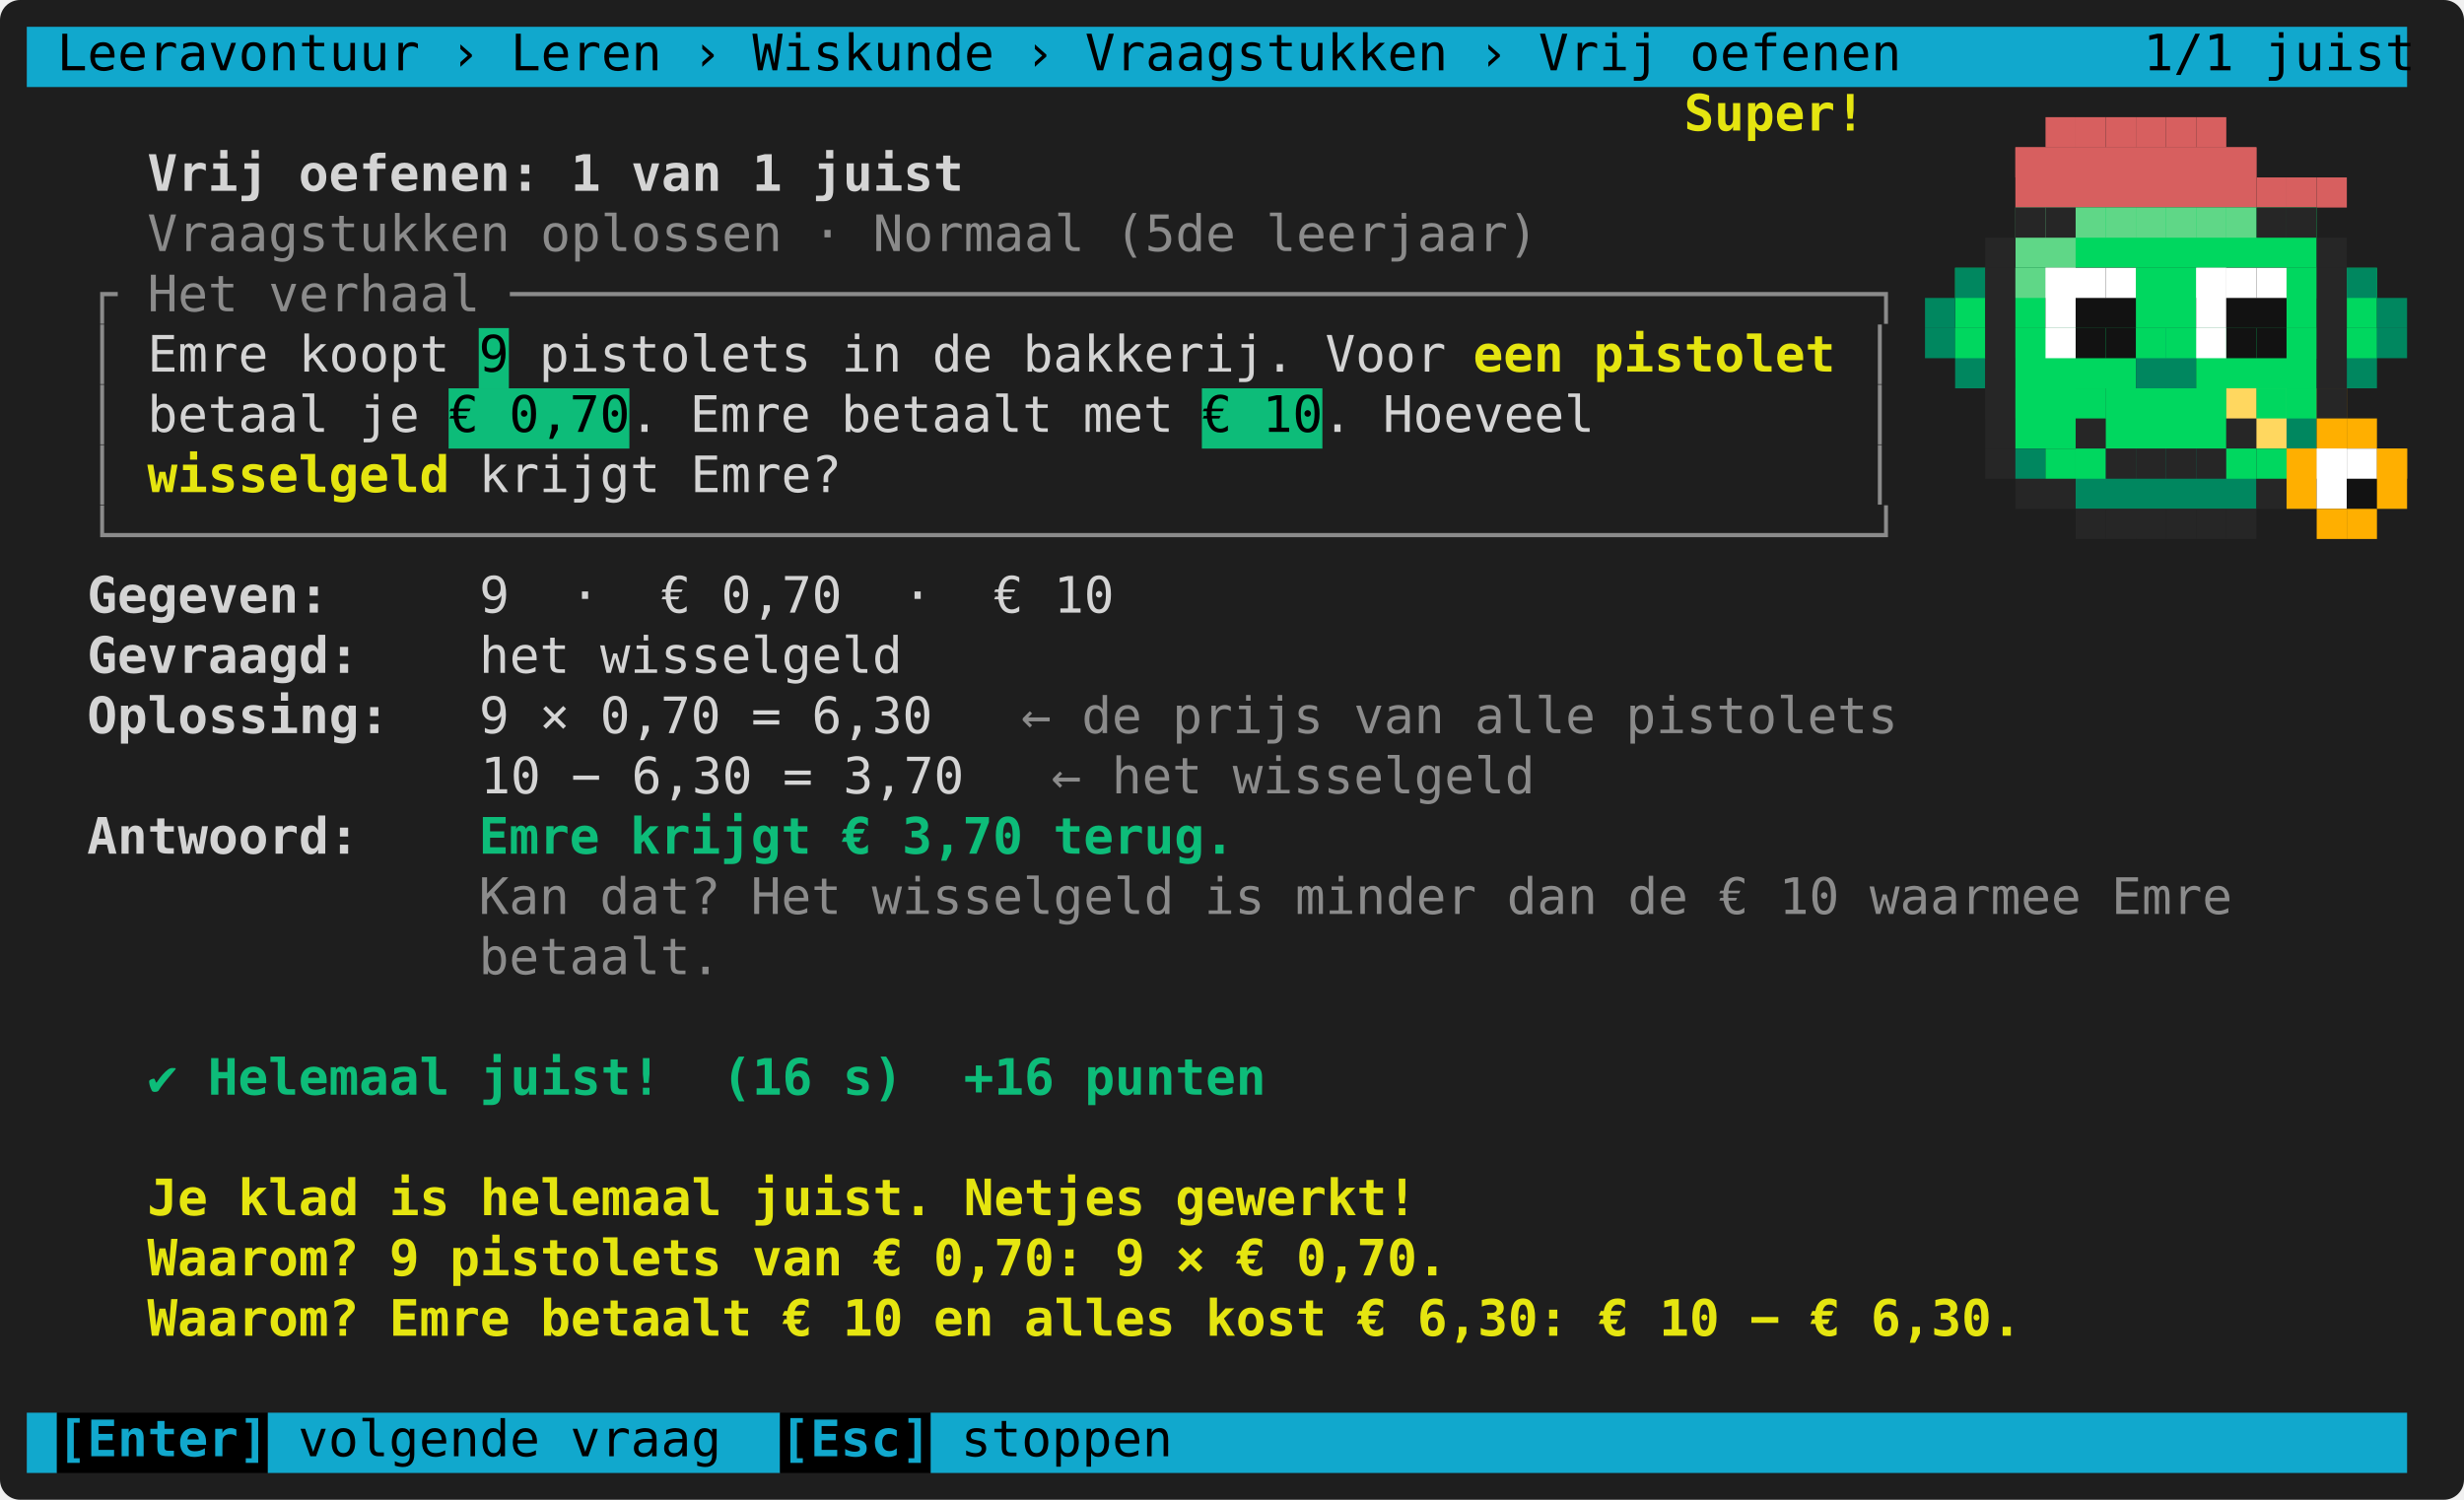
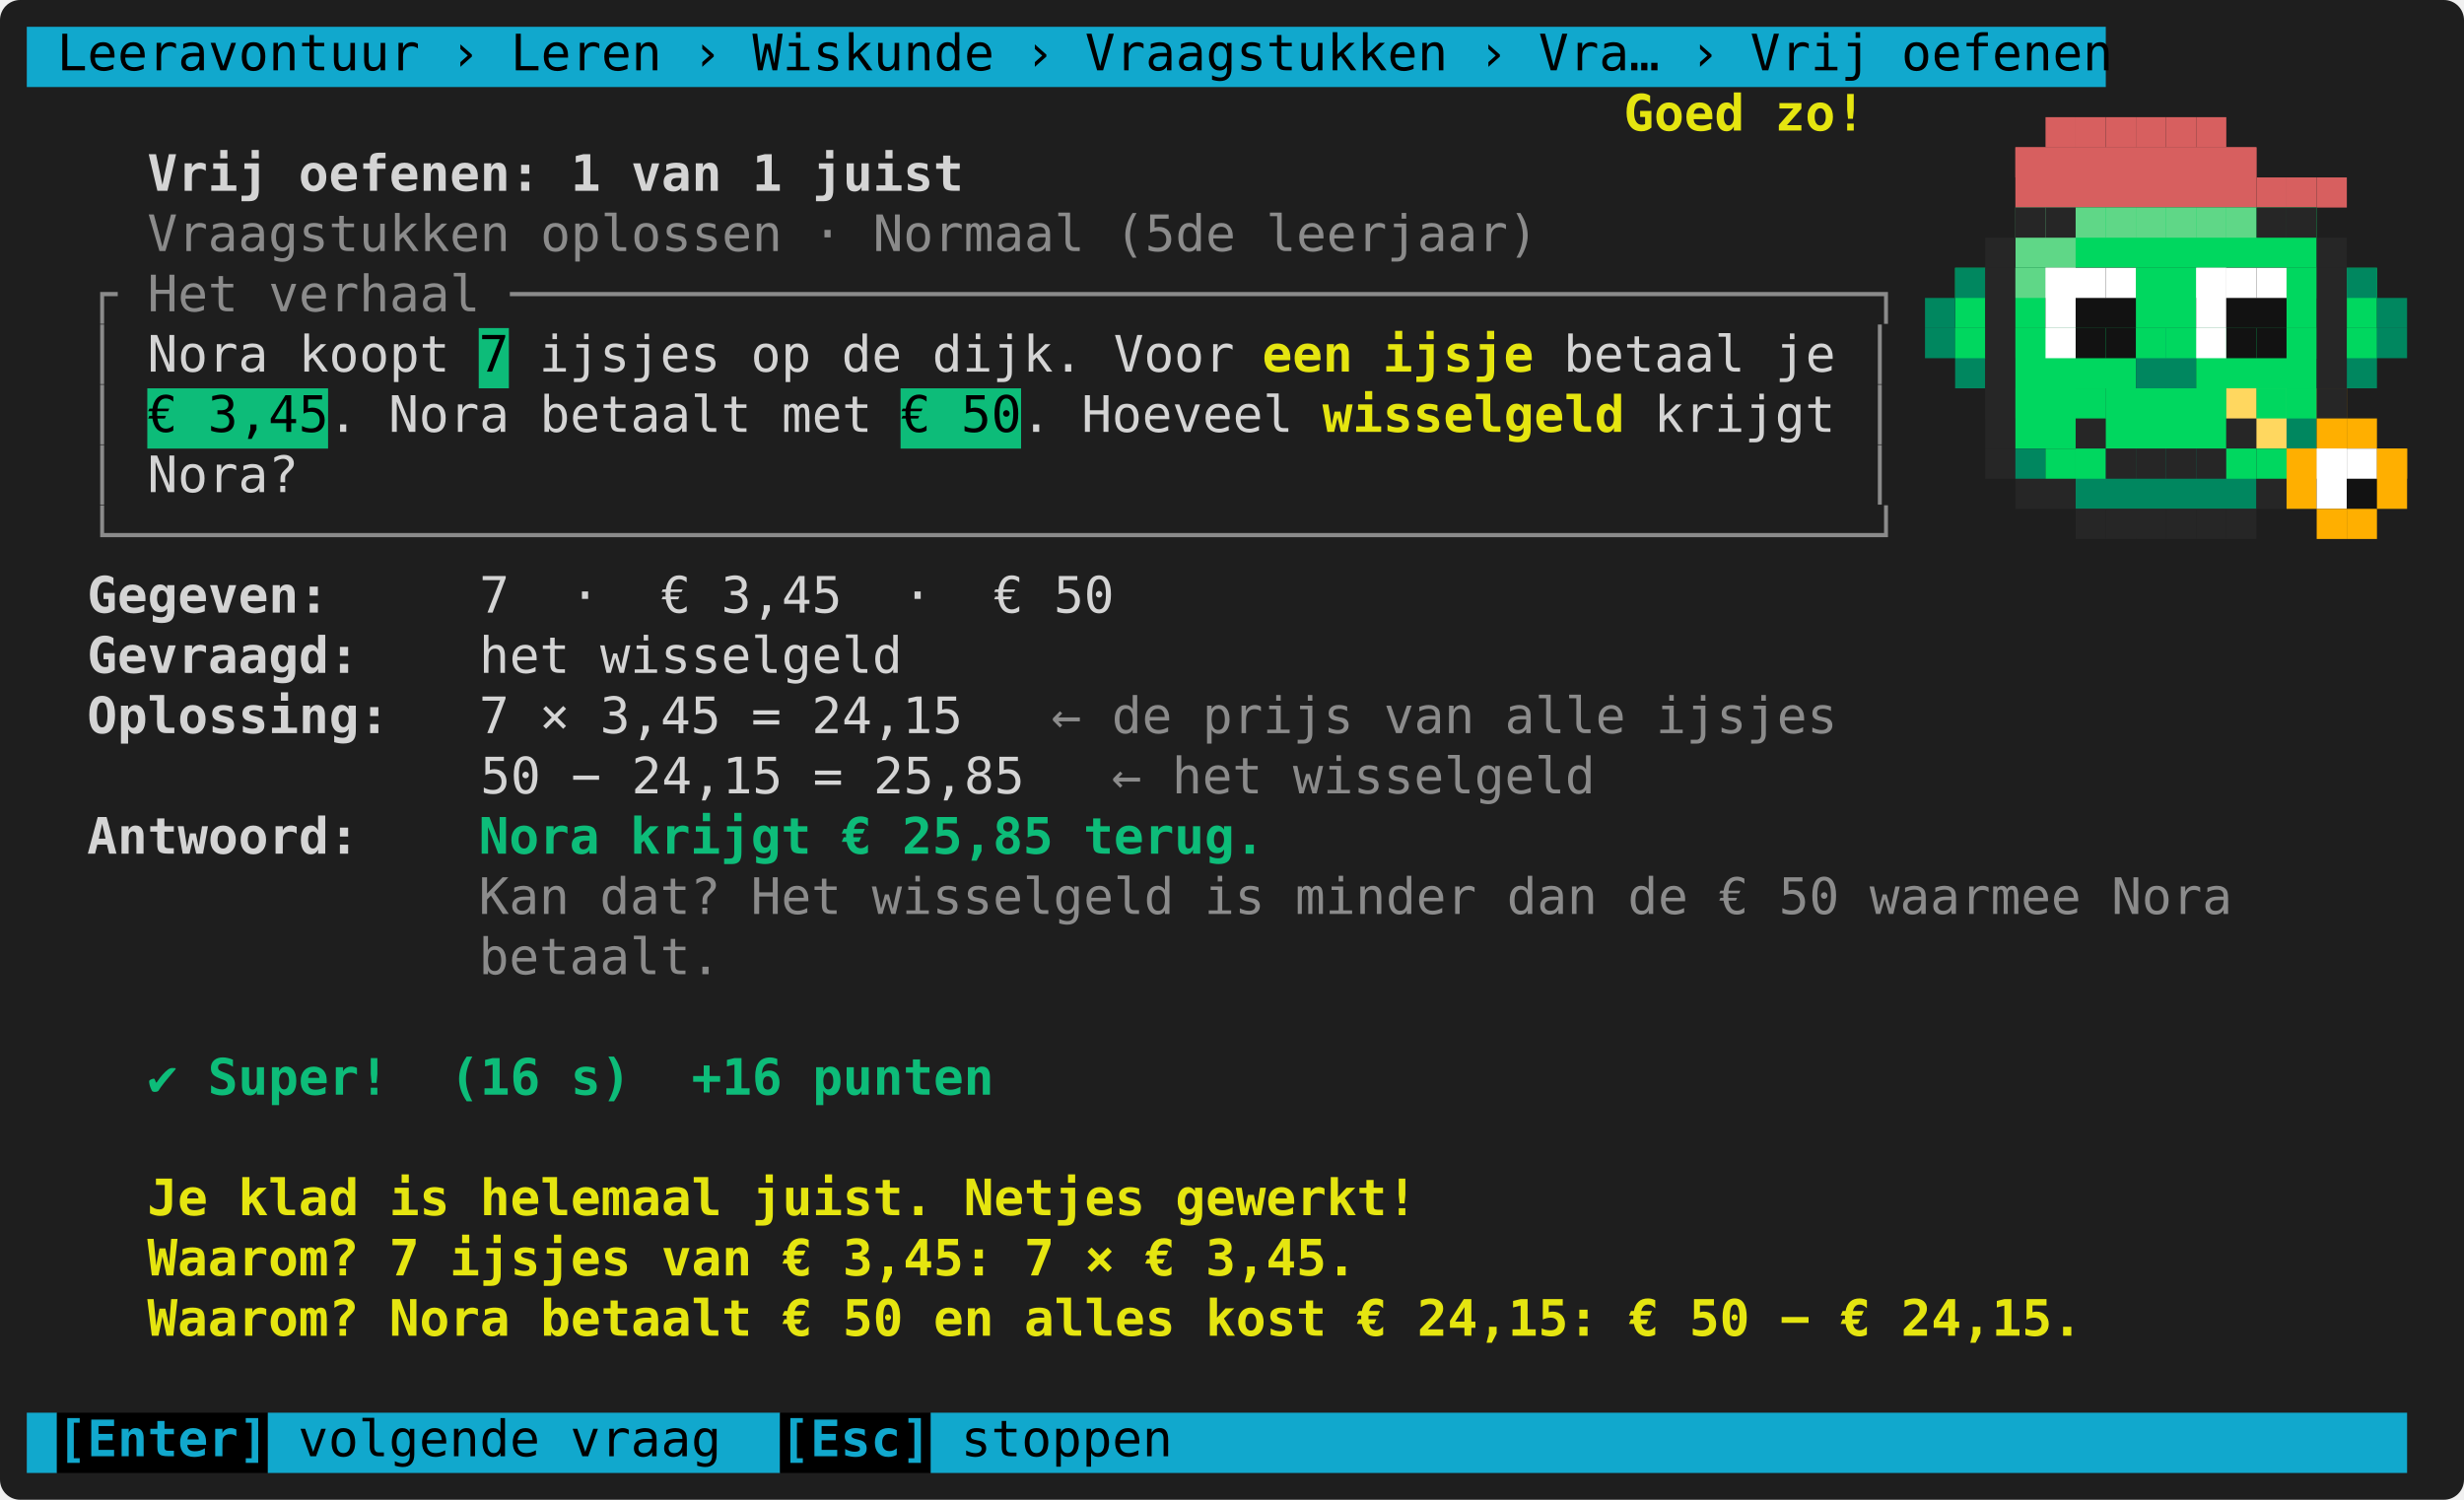
<svg xmlns="http://www.w3.org/2000/svg" width="736" height="448" viewBox="0 0 736 448" role="img" aria-label="Nagekeken: de uitgewerkte oplossing (Gegeven, Gevraagd, Oplossing, Antwoord)">
  <rect width="736" height="448" rx="6" fill="#1e1e1e" />
  <g font-family="DejaVu Sans Mono, Menlo, Consolas, monospace" font-size="15">
-     <rect x="8" y="8" width="711" height="18" fill="#11a8cd" />
-     <text x="8" y="21" textLength="711" lengthAdjust="spacingAndGlyphs" xml:space="preserve" fill="#000000"> Leeravontuur › Leren › Wiskunde › Vraagstukken › Vrij oefenen        1/1 juist</text>
+     <rect x="8" y="8" width="621" height="18" fill="#11a8cd" />
+     <text x="8" y="21" textLength="621" lengthAdjust="spacingAndGlyphs" xml:space="preserve" fill="#000000"> Leeravontuur › Leren › Wiskunde › Vraagstukken › Vra… › Vrij oefenen</text>
    <rect x="611" y="35" width="9" height="9" fill="#d75f5f" />
    <rect x="620" y="35" width="9" height="9" fill="#d75f5f" />
    <rect x="629" y="35" width="9" height="9" fill="#d75f5f" />
    <rect x="638" y="35" width="9" height="9" fill="#d75f5f" />
    <rect x="647" y="35" width="9" height="9" fill="#d75f5f" />
    <rect x="656" y="35" width="9" height="9" fill="#d75f5f" />
-     <text x="503" y="39" textLength="54" lengthAdjust="spacingAndGlyphs" xml:space="preserve" fill="#e5e510" font-weight="bold">Super!</text>
+     <text x="485" y="39" textLength="72" lengthAdjust="spacingAndGlyphs" xml:space="preserve" fill="#e5e510" font-weight="bold">Goed zo!</text>
    <rect x="602" y="44" width="72" height="18" fill="#d75f5f" />
    <rect x="602" y="44" width="9" height="9" fill="#d75f5f" />
    <rect x="611" y="44" width="9" height="9" fill="#d75f5f" />
    <rect x="620" y="44" width="9" height="9" fill="#d75f5f" />
    <rect x="629" y="44" width="9" height="9" fill="#d75f5f" />
    <rect x="638" y="44" width="9" height="9" fill="#d75f5f" />
    <rect x="647" y="44" width="9" height="9" fill="#d75f5f" />
    <rect x="656" y="44" width="9" height="9" fill="#d75f5f" />
    <rect x="665" y="44" width="9" height="9" fill="#d75f5f" />
    <rect x="674" y="53" width="9" height="9" fill="#d75f5f" />
    <rect x="683" y="53" width="9" height="9" fill="#d75f5f" />
    <rect x="692" y="53" width="9" height="9" fill="#d75f5f" />
    <text x="44" y="57" textLength="243" lengthAdjust="spacingAndGlyphs" xml:space="preserve" fill="#d4d4d4" font-weight="bold">Vrij oefenen: 1 van 1 juist</text>
    <rect x="602" y="62" width="18" height="18" fill="#5fd787" />
    <rect x="620" y="62" width="72" height="18" fill="#00d75f" />
    <rect x="593" y="71" width="9" height="9" fill="#262626" />
    <rect x="602" y="62" width="9" height="9" fill="#262626" />
    <rect x="611" y="62" width="9" height="9" fill="#262626" />
    <rect x="620" y="62" width="9" height="9" fill="#5fd787" />
    <rect x="629" y="62" width="9" height="9" fill="#5fd787" />
    <rect x="638" y="62" width="9" height="9" fill="#5fd787" />
    <rect x="647" y="62" width="9" height="9" fill="#5fd787" />
    <rect x="656" y="62" width="9" height="9" fill="#5fd787" />
    <rect x="665" y="62" width="9" height="9" fill="#5fd787" />
    <rect x="674" y="62" width="9" height="9" fill="#262626" />
    <rect x="683" y="62" width="9" height="9" fill="#262626" />
    <rect x="692" y="71" width="9" height="9" fill="#262626" />
    <text x="44" y="75" textLength="414" lengthAdjust="spacingAndGlyphs" xml:space="preserve" fill="#d4d4d4" opacity="0.6">Vraagstukken oplossen · Normaal (5de leerjaar)</text>
    <rect x="584" y="80" width="9" height="18" fill="#00d75f" />
    <rect x="593" y="80" width="9" height="18" fill="#262626" />
    <rect x="602" y="80" width="9" height="18" fill="#00d75f" />
    <rect x="611" y="80" width="9" height="18" fill="#ffffff" />
    <rect x="620" y="80" width="18" height="18" fill="#121212" />
    <rect x="638" y="80" width="18" height="18" fill="#00d75f" />
    <rect x="656" y="80" width="9" height="18" fill="#ffffff" />
    <rect x="665" y="80" width="18" height="18" fill="#121212" />
    <rect x="683" y="80" width="9" height="18" fill="#00d75f" />
    <rect x="692" y="80" width="9" height="18" fill="#262626" />
    <rect x="701" y="80" width="9" height="18" fill="#00d75f" />
    <rect x="575" y="89" width="9" height="9" fill="#00875f" />
    <rect x="584" y="80" width="9" height="9" fill="#00875f" />
    <rect x="593" y="80" width="9" height="9" fill="#262626" />
    <rect x="602" y="80" width="9" height="9" fill="#5fd787" />
    <rect x="611" y="80" width="9" height="9" fill="#ffffff" />
    <rect x="620" y="80" width="9" height="9" fill="#ffffff" />
    <rect x="629" y="80" width="9" height="9" fill="#ffffff" />
    <rect x="638" y="80" width="9" height="9" fill="#00d75f" />
    <rect x="647" y="80" width="9" height="9" fill="#00d75f" />
    <rect x="656" y="80" width="9" height="9" fill="#ffffff" />
    <rect x="665" y="80" width="9" height="9" fill="#ffffff" />
    <rect x="674" y="80" width="9" height="9" fill="#ffffff" />
    <rect x="683" y="80" width="9" height="9" fill="#00d75f" />
    <rect x="692" y="80" width="9" height="9" fill="#262626" />
    <rect x="701" y="80" width="9" height="9" fill="#00875f" />
    <rect x="710" y="89" width="9" height="9" fill="#00875f" />
    <text x="26" y="93" textLength="540" lengthAdjust="spacingAndGlyphs" xml:space="preserve" fill="#d4d4d4" opacity="0.6">┌ Het verhaal ─────────────────────────────────────────────┐</text>
    <rect x="143" y="98" width="9" height="18" fill="#0dbc79" />
    <rect x="584" y="98" width="9" height="18" fill="#00875f" />
    <rect x="593" y="98" width="9" height="18" fill="#262626" />
    <rect x="602" y="98" width="36" height="18" fill="#00d75f" />
    <rect x="638" y="98" width="18" height="18" fill="#00875f" />
    <rect x="656" y="98" width="36" height="18" fill="#00d75f" />
    <rect x="692" y="98" width="9" height="18" fill="#262626" />
    <rect x="701" y="98" width="9" height="18" fill="#00875f" />
    <rect x="575" y="98" width="9" height="9" fill="#00875f" />
    <rect x="584" y="98" width="9" height="9" fill="#00d75f" />
    <rect x="593" y="98" width="9" height="9" fill="#262626" />
    <rect x="602" y="98" width="9" height="9" fill="#00d75f" />
    <rect x="611" y="98" width="9" height="9" fill="#ffffff" />
    <rect x="620" y="98" width="9" height="9" fill="#121212" />
    <rect x="629" y="98" width="9" height="9" fill="#121212" />
    <rect x="638" y="98" width="9" height="9" fill="#00d75f" />
    <rect x="647" y="98" width="9" height="9" fill="#00d75f" />
    <rect x="656" y="98" width="9" height="9" fill="#ffffff" />
    <rect x="665" y="98" width="9" height="9" fill="#121212" />
    <rect x="674" y="98" width="9" height="9" fill="#121212" />
    <rect x="683" y="98" width="9" height="9" fill="#00d75f" />
    <rect x="692" y="98" width="9" height="9" fill="#262626" />
    <rect x="701" y="98" width="9" height="9" fill="#00d75f" />
    <rect x="710" y="98" width="9" height="9" fill="#00875f" />
    <text x="26" y="111" textLength="9" lengthAdjust="spacingAndGlyphs" xml:space="preserve" fill="#d4d4d4" opacity="0.6">│</text>
-     <text x="35" y="111" textLength="108" lengthAdjust="spacingAndGlyphs" xml:space="preserve" fill="#d4d4d4"> Emre koopt </text>
-     <text x="143" y="111" textLength="9" lengthAdjust="spacingAndGlyphs" xml:space="preserve" fill="#000000">9</text>
-     <text x="152" y="111" textLength="288" lengthAdjust="spacingAndGlyphs" xml:space="preserve" fill="#d4d4d4"> pistolets in de bakkerij. Voor </text>
-     <text x="440" y="111" textLength="27" lengthAdjust="spacingAndGlyphs" xml:space="preserve" fill="#e5e510" font-weight="bold">een</text>
-     <text x="476" y="111" textLength="72" lengthAdjust="spacingAndGlyphs" xml:space="preserve" fill="#e5e510" font-weight="bold">pistolet</text>
+     <text x="35" y="111" textLength="108" lengthAdjust="spacingAndGlyphs" xml:space="preserve" fill="#d4d4d4"> Nora koopt </text>
+     <text x="143" y="111" textLength="9" lengthAdjust="spacingAndGlyphs" xml:space="preserve" fill="#000000">7</text>
+     <text x="152" y="111" textLength="225" lengthAdjust="spacingAndGlyphs" xml:space="preserve" fill="#d4d4d4"> ijsjes op de dijk. Voor </text>
+     <text x="377" y="111" textLength="27" lengthAdjust="spacingAndGlyphs" xml:space="preserve" fill="#e5e510" font-weight="bold">een</text>
+     <text x="413" y="111" textLength="45" lengthAdjust="spacingAndGlyphs" xml:space="preserve" fill="#e5e510" font-weight="bold">ijsje</text>
+     <text x="458" y="111" textLength="99" lengthAdjust="spacingAndGlyphs" xml:space="preserve" fill="#d4d4d4"> betaal je </text>
    <text x="557" y="111" textLength="9" lengthAdjust="spacingAndGlyphs" xml:space="preserve" fill="#d4d4d4" opacity="0.6">│</text>
-     <rect x="134" y="116" width="54" height="18" fill="#0dbc79" />
-     <rect x="359" y="116" width="36" height="18" fill="#0dbc79" />
+     <rect x="44" y="116" width="54" height="18" fill="#0dbc79" />
+     <rect x="269" y="116" width="36" height="18" fill="#0dbc79" />
    <rect x="593" y="116" width="9" height="18" fill="#262626" />
    <rect x="602" y="116" width="18" height="18" fill="#00d75f" />
    <rect x="620" y="116" width="9" height="18" fill="#262626" />
    <rect x="629" y="116" width="36" height="18" fill="#00d75f" />
    <rect x="665" y="116" width="9" height="18" fill="#262626" />
    <rect x="674" y="116" width="9" height="18" fill="#ffd75f" />
    <rect x="683" y="116" width="9" height="18" fill="#00875f" />
    <rect x="692" y="116" width="9" height="18" fill="#ffaf00" />
    <rect x="593" y="116" width="9" height="9" fill="#262626" />
    <rect x="602" y="116" width="9" height="9" fill="#00d75f" />
    <rect x="611" y="116" width="9" height="9" fill="#00d75f" />
    <rect x="620" y="116" width="9" height="9" fill="#00d75f" />
    <rect x="629" y="116" width="9" height="9" fill="#00d75f" />
    <rect x="638" y="116" width="9" height="9" fill="#00d75f" />
    <rect x="647" y="116" width="9" height="9" fill="#00d75f" />
    <rect x="656" y="116" width="9" height="9" fill="#00d75f" />
    <rect x="665" y="116" width="9" height="9" fill="#ffd75f" />
    <rect x="674" y="116" width="9" height="9" fill="#00d75f" />
    <rect x="683" y="116" width="9" height="9" fill="#00d75f" />
    <rect x="692" y="116" width="9" height="9" fill="#262626" />
    <rect x="701" y="125" width="9" height="9" fill="#ffaf00" />
    <text x="26" y="129" textLength="9" lengthAdjust="spacingAndGlyphs" xml:space="preserve" fill="#d4d4d4" opacity="0.6">│</text>
-     <text x="35" y="129" textLength="99" lengthAdjust="spacingAndGlyphs" xml:space="preserve" fill="#d4d4d4"> betaal je </text>
-     <text x="134" y="129" textLength="54" lengthAdjust="spacingAndGlyphs" xml:space="preserve" fill="#000000">€ 0,70</text>
-     <text x="188" y="129" textLength="171" lengthAdjust="spacingAndGlyphs" xml:space="preserve" fill="#d4d4d4">. Emre betaalt met </text>
-     <text x="359" y="129" textLength="36" lengthAdjust="spacingAndGlyphs" xml:space="preserve" fill="#000000">€ 10</text>
-     <text x="395" y="129" textLength="162" lengthAdjust="spacingAndGlyphs" xml:space="preserve" fill="#d4d4d4">. Hoeveel         </text>
+     <text x="44" y="129" textLength="54" lengthAdjust="spacingAndGlyphs" xml:space="preserve" fill="#000000">€ 3,45</text>
+     <text x="98" y="129" textLength="171" lengthAdjust="spacingAndGlyphs" xml:space="preserve" fill="#d4d4d4">. Nora betaalt met </text>
+     <text x="269" y="129" textLength="36" lengthAdjust="spacingAndGlyphs" xml:space="preserve" fill="#000000">€ 50</text>
+     <text x="305" y="129" textLength="90" lengthAdjust="spacingAndGlyphs" xml:space="preserve" fill="#d4d4d4">. Hoeveel </text>
+     <text x="395" y="129" textLength="90" lengthAdjust="spacingAndGlyphs" xml:space="preserve" fill="#e5e510" font-weight="bold">wisselgeld</text>
+     <text x="485" y="129" textLength="72" lengthAdjust="spacingAndGlyphs" xml:space="preserve" fill="#d4d4d4"> krijgt </text>
    <text x="557" y="129" textLength="9" lengthAdjust="spacingAndGlyphs" xml:space="preserve" fill="#d4d4d4" opacity="0.6">│</text>
    <rect x="602" y="134" width="18" height="18" fill="#262626" />
    <rect x="620" y="134" width="54" height="18" fill="#00875f" />
    <rect x="674" y="134" width="9" height="18" fill="#262626" />
    <rect x="683" y="134" width="9" height="18" fill="#ffaf00" />
    <rect x="692" y="134" width="9" height="18" fill="#ffffff" />
    <rect x="701" y="134" width="9" height="18" fill="#121212" />
    <rect x="710" y="134" width="9" height="18" fill="#ffaf00" />
    <rect x="593" y="134" width="9" height="9" fill="#262626" />
    <rect x="602" y="134" width="9" height="9" fill="#00875f" />
    <rect x="611" y="134" width="9" height="9" fill="#00d75f" />
    <rect x="620" y="134" width="9" height="9" fill="#00d75f" />
    <rect x="629" y="134" width="9" height="9" fill="#262626" />
    <rect x="638" y="134" width="9" height="9" fill="#262626" />
    <rect x="647" y="134" width="9" height="9" fill="#262626" />
    <rect x="656" y="134" width="9" height="9" fill="#262626" />
    <rect x="665" y="134" width="9" height="9" fill="#00d75f" />
    <rect x="674" y="134" width="9" height="9" fill="#00d75f" />
    <rect x="683" y="134" width="9" height="9" fill="#ffaf00" />
    <rect x="692" y="134" width="9" height="9" fill="#ffffff" />
    <rect x="701" y="134" width="9" height="9" fill="#ffffff" />
    <rect x="710" y="134" width="9" height="9" fill="#ffaf00" />
    <text x="26" y="147" textLength="9" lengthAdjust="spacingAndGlyphs" xml:space="preserve" fill="#d4d4d4" opacity="0.6">│</text>
-     <text x="44" y="147" textLength="90" lengthAdjust="spacingAndGlyphs" xml:space="preserve" fill="#e5e510" font-weight="bold">wisselgeld</text>
-     <text x="134" y="147" textLength="423" lengthAdjust="spacingAndGlyphs" xml:space="preserve" fill="#d4d4d4"> krijgt Emre?                                  </text>
+     <text x="35" y="147" textLength="522" lengthAdjust="spacingAndGlyphs" xml:space="preserve" fill="#d4d4d4"> Nora?                                                    </text>
    <text x="557" y="147" textLength="9" lengthAdjust="spacingAndGlyphs" xml:space="preserve" fill="#d4d4d4" opacity="0.6">│</text>
    <rect x="620" y="152" width="9" height="9" fill="#262626" />
    <rect x="629" y="152" width="9" height="9" fill="#262626" />
    <rect x="638" y="152" width="9" height="9" fill="#262626" />
    <rect x="647" y="152" width="9" height="9" fill="#262626" />
    <rect x="656" y="152" width="9" height="9" fill="#262626" />
    <rect x="665" y="152" width="9" height="9" fill="#262626" />
    <rect x="692" y="152" width="9" height="9" fill="#ffaf00" />
    <rect x="701" y="152" width="9" height="9" fill="#ffaf00" />
    <text x="26" y="165" textLength="540" lengthAdjust="spacingAndGlyphs" xml:space="preserve" fill="#d4d4d4" opacity="0.6">└──────────────────────────────────────────────────────────┘</text>
    <text x="26" y="183" textLength="72" lengthAdjust="spacingAndGlyphs" xml:space="preserve" fill="#d4d4d4" font-weight="bold">Gegeven:</text>
-     <text x="98" y="183" textLength="630" lengthAdjust="spacingAndGlyphs" xml:space="preserve" fill="#d4d4d4">     9  ·  € 0,70  ·  € 10                                            </text>
+     <text x="98" y="183" textLength="630" lengthAdjust="spacingAndGlyphs" xml:space="preserve" fill="#d4d4d4">     7  ·  € 3,45  ·  € 50                                            </text>
    <text x="26" y="201" textLength="81" lengthAdjust="spacingAndGlyphs" xml:space="preserve" fill="#d4d4d4" font-weight="bold">Gevraagd:</text>
    <text x="107" y="201" textLength="621" lengthAdjust="spacingAndGlyphs" xml:space="preserve" fill="#d4d4d4">    het wisselgeld                                                   </text>
    <text x="26" y="219" textLength="90" lengthAdjust="spacingAndGlyphs" xml:space="preserve" fill="#d4d4d4" font-weight="bold">Oplossing:</text>
-     <text x="116" y="219" textLength="189" lengthAdjust="spacingAndGlyphs" xml:space="preserve" fill="#d4d4d4">   9 × 0,70 = 6,30   </text>
-     <text x="305" y="219" textLength="261" lengthAdjust="spacingAndGlyphs" xml:space="preserve" fill="#d4d4d4" opacity="0.6">← de prijs van alle pistolets</text>
-     <text x="8" y="237" textLength="306" lengthAdjust="spacingAndGlyphs" xml:space="preserve" fill="#d4d4d4">               10 − 6,30 = 3,70   </text>
-     <text x="314" y="237" textLength="144" lengthAdjust="spacingAndGlyphs" xml:space="preserve" fill="#d4d4d4" opacity="0.6">← het wisselgeld</text>
+     <text x="116" y="219" textLength="198" lengthAdjust="spacingAndGlyphs" xml:space="preserve" fill="#d4d4d4">   7 × 3,45 = 24,15   </text>
+     <text x="314" y="219" textLength="234" lengthAdjust="spacingAndGlyphs" xml:space="preserve" fill="#d4d4d4" opacity="0.6">← de prijs van alle ijsjes</text>
+     <text x="8" y="237" textLength="324" lengthAdjust="spacingAndGlyphs" xml:space="preserve" fill="#d4d4d4">               50 − 24,15 = 25,85   </text>
+     <text x="332" y="237" textLength="144" lengthAdjust="spacingAndGlyphs" xml:space="preserve" fill="#d4d4d4" opacity="0.6">← het wisselgeld</text>
    <text x="26" y="255" textLength="81" lengthAdjust="spacingAndGlyphs" xml:space="preserve" fill="#d4d4d4" font-weight="bold">Antwoord:</text>
-     <text x="143" y="255" textLength="225" lengthAdjust="spacingAndGlyphs" xml:space="preserve" fill="#0dbc79" font-weight="bold">Emre krijgt € 3,70 terug.</text>
-     <text x="143" y="273" textLength="522" lengthAdjust="spacingAndGlyphs" xml:space="preserve" fill="#d4d4d4" opacity="0.6">Kan dat? Het wisselgeld is minder dan de € 10 waarmee Emre</text>
+     <text x="143" y="255" textLength="234" lengthAdjust="spacingAndGlyphs" xml:space="preserve" fill="#0dbc79" font-weight="bold">Nora krijgt € 25,85 terug.</text>
+     <text x="143" y="273" textLength="522" lengthAdjust="spacingAndGlyphs" xml:space="preserve" fill="#d4d4d4" opacity="0.6">Kan dat? Het wisselgeld is minder dan de € 50 waarmee Nora</text>
    <text x="143" y="291" textLength="72" lengthAdjust="spacingAndGlyphs" xml:space="preserve" fill="#d4d4d4" opacity="0.6">betaalt.</text>
-     <text x="44" y="327" textLength="333" lengthAdjust="spacingAndGlyphs" xml:space="preserve" fill="#0dbc79" font-weight="bold">✔ Helemaal juist!  (16 s)  +16 punten</text>
+     <text x="44" y="327" textLength="252" lengthAdjust="spacingAndGlyphs" xml:space="preserve" fill="#0dbc79" font-weight="bold">✔ Super!  (16 s)  +16 punten</text>
    <text x="44" y="363" textLength="378" lengthAdjust="spacingAndGlyphs" xml:space="preserve" fill="#e5e510" font-weight="bold">Je klad is helemaal juist. Netjes gewerkt!</text>
-     <text x="44" y="381" textLength="387" lengthAdjust="spacingAndGlyphs" xml:space="preserve" fill="#e5e510" font-weight="bold">Waarom? 9 pistolets van € 0,70: 9 × € 0,70.</text>
-     <text x="44" y="399" textLength="558" lengthAdjust="spacingAndGlyphs" xml:space="preserve" fill="#e5e510" font-weight="bold">Waarom? Emre betaalt € 10 en alles kost € 6,30: € 10 − € 6,30.</text>
+     <text x="44" y="381" textLength="360" lengthAdjust="spacingAndGlyphs" xml:space="preserve" fill="#e5e510" font-weight="bold">Waarom? 7 ijsjes van € 3,45: 7 × € 3,45.</text>
+     <text x="44" y="399" textLength="576" lengthAdjust="spacingAndGlyphs" xml:space="preserve" fill="#e5e510" font-weight="bold">Waarom? Nora betaalt € 50 en alles kost € 24,15: € 50 − € 24,15.</text>
    <rect x="8" y="422" width="9" height="18" fill="#11a8cd" />
    <rect x="17" y="422" width="63" height="18" fill="#000000" />
    <rect x="80" y="422" width="153" height="18" fill="#11a8cd" />
    <rect x="233" y="422" width="45" height="18" fill="#000000" />
    <rect x="278" y="422" width="441" height="18" fill="#11a8cd" />
    <text x="17" y="435" textLength="63" lengthAdjust="spacingAndGlyphs" xml:space="preserve" fill="#11a8cd" font-weight="bold">[Enter]</text>
    <text x="80" y="435" textLength="153" lengthAdjust="spacingAndGlyphs" xml:space="preserve" fill="#000000"> volgende vraag  </text>
    <text x="233" y="435" textLength="45" lengthAdjust="spacingAndGlyphs" xml:space="preserve" fill="#11a8cd" font-weight="bold">[Esc]</text>
    <text x="278" y="435" textLength="441" lengthAdjust="spacingAndGlyphs" xml:space="preserve" fill="#000000"> stoppen                                         </text>
  </g>
</svg>
